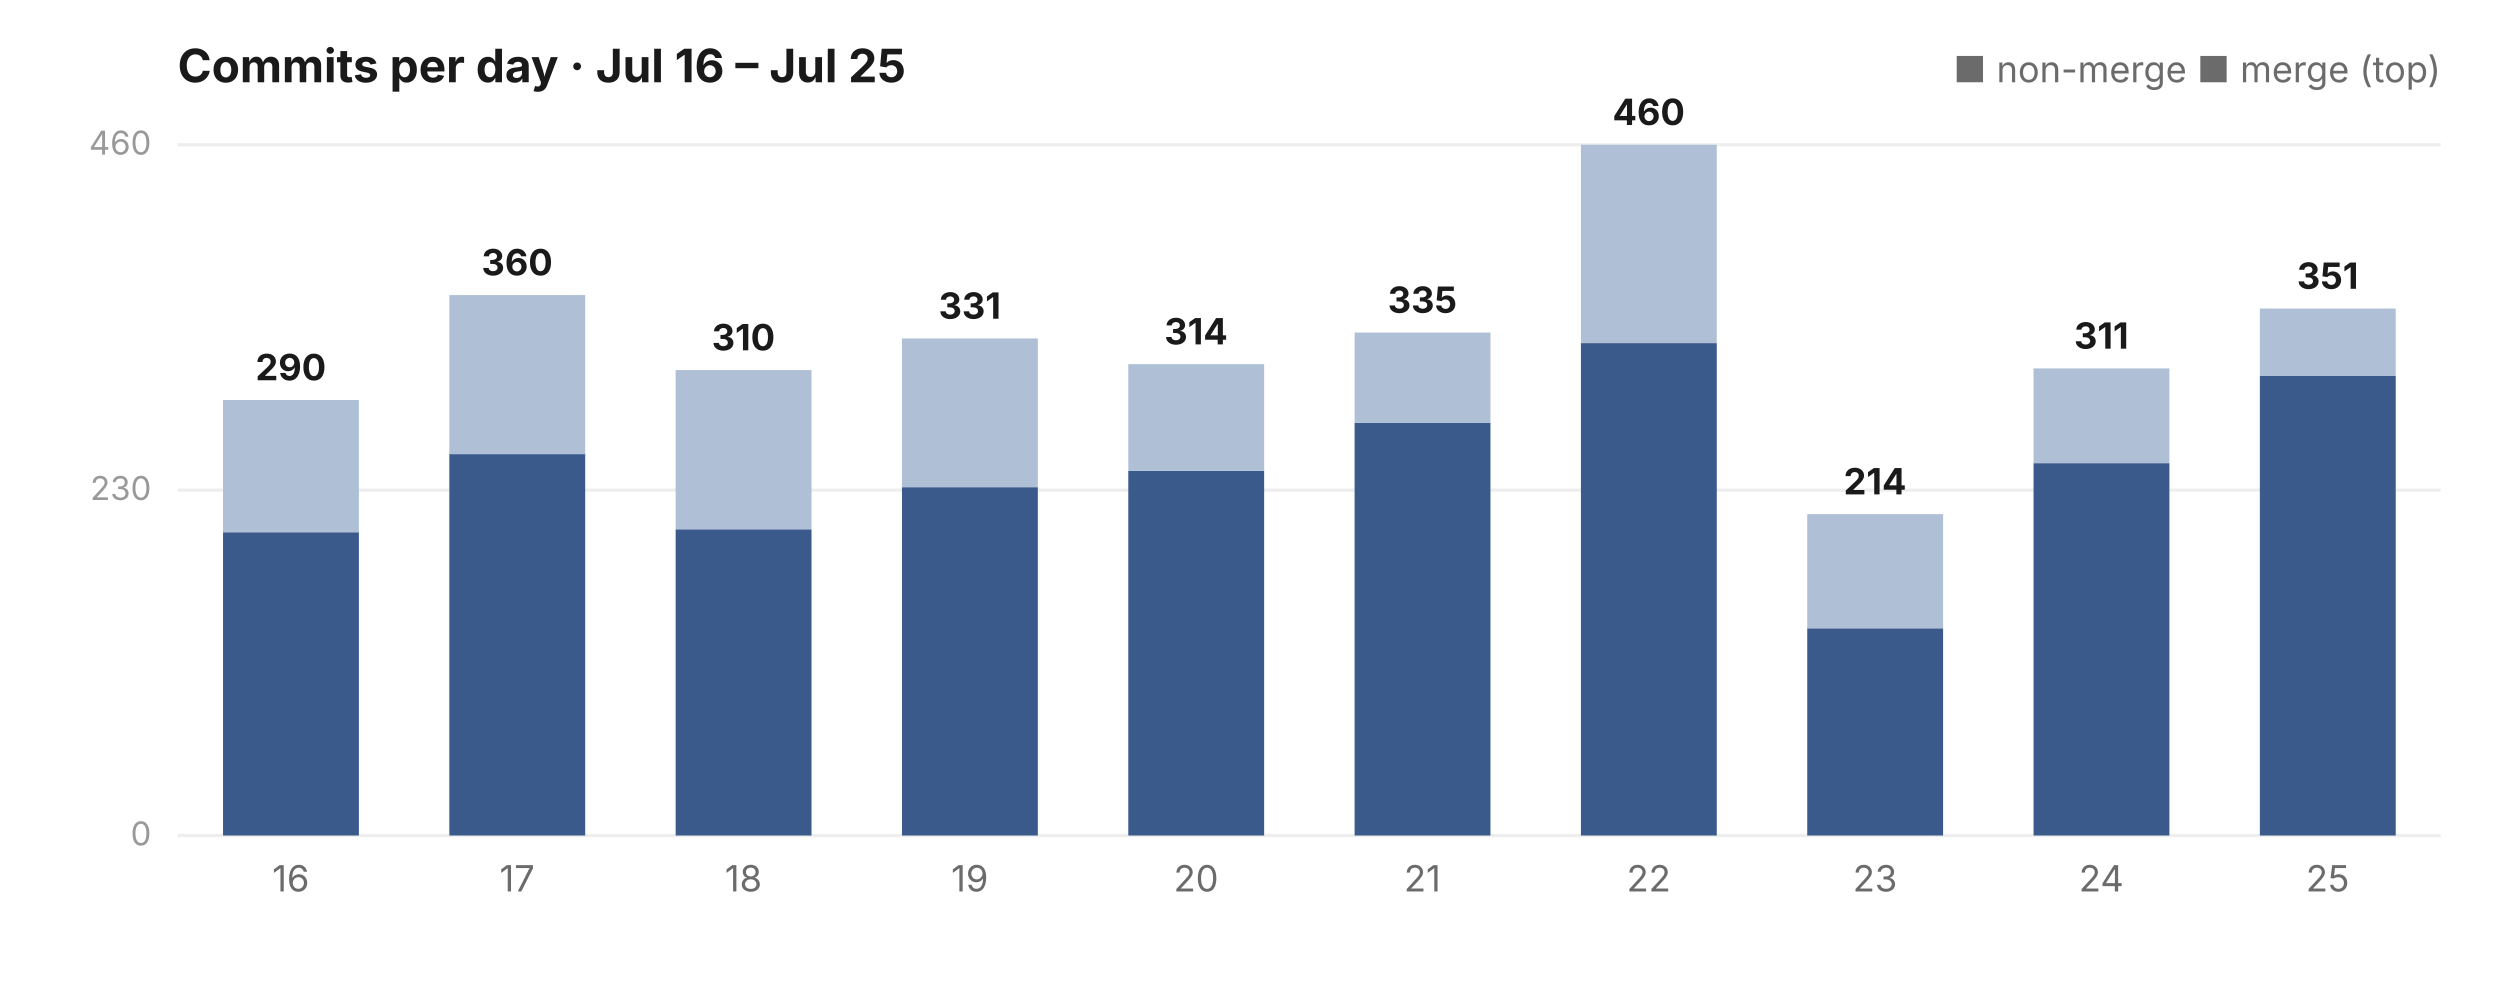
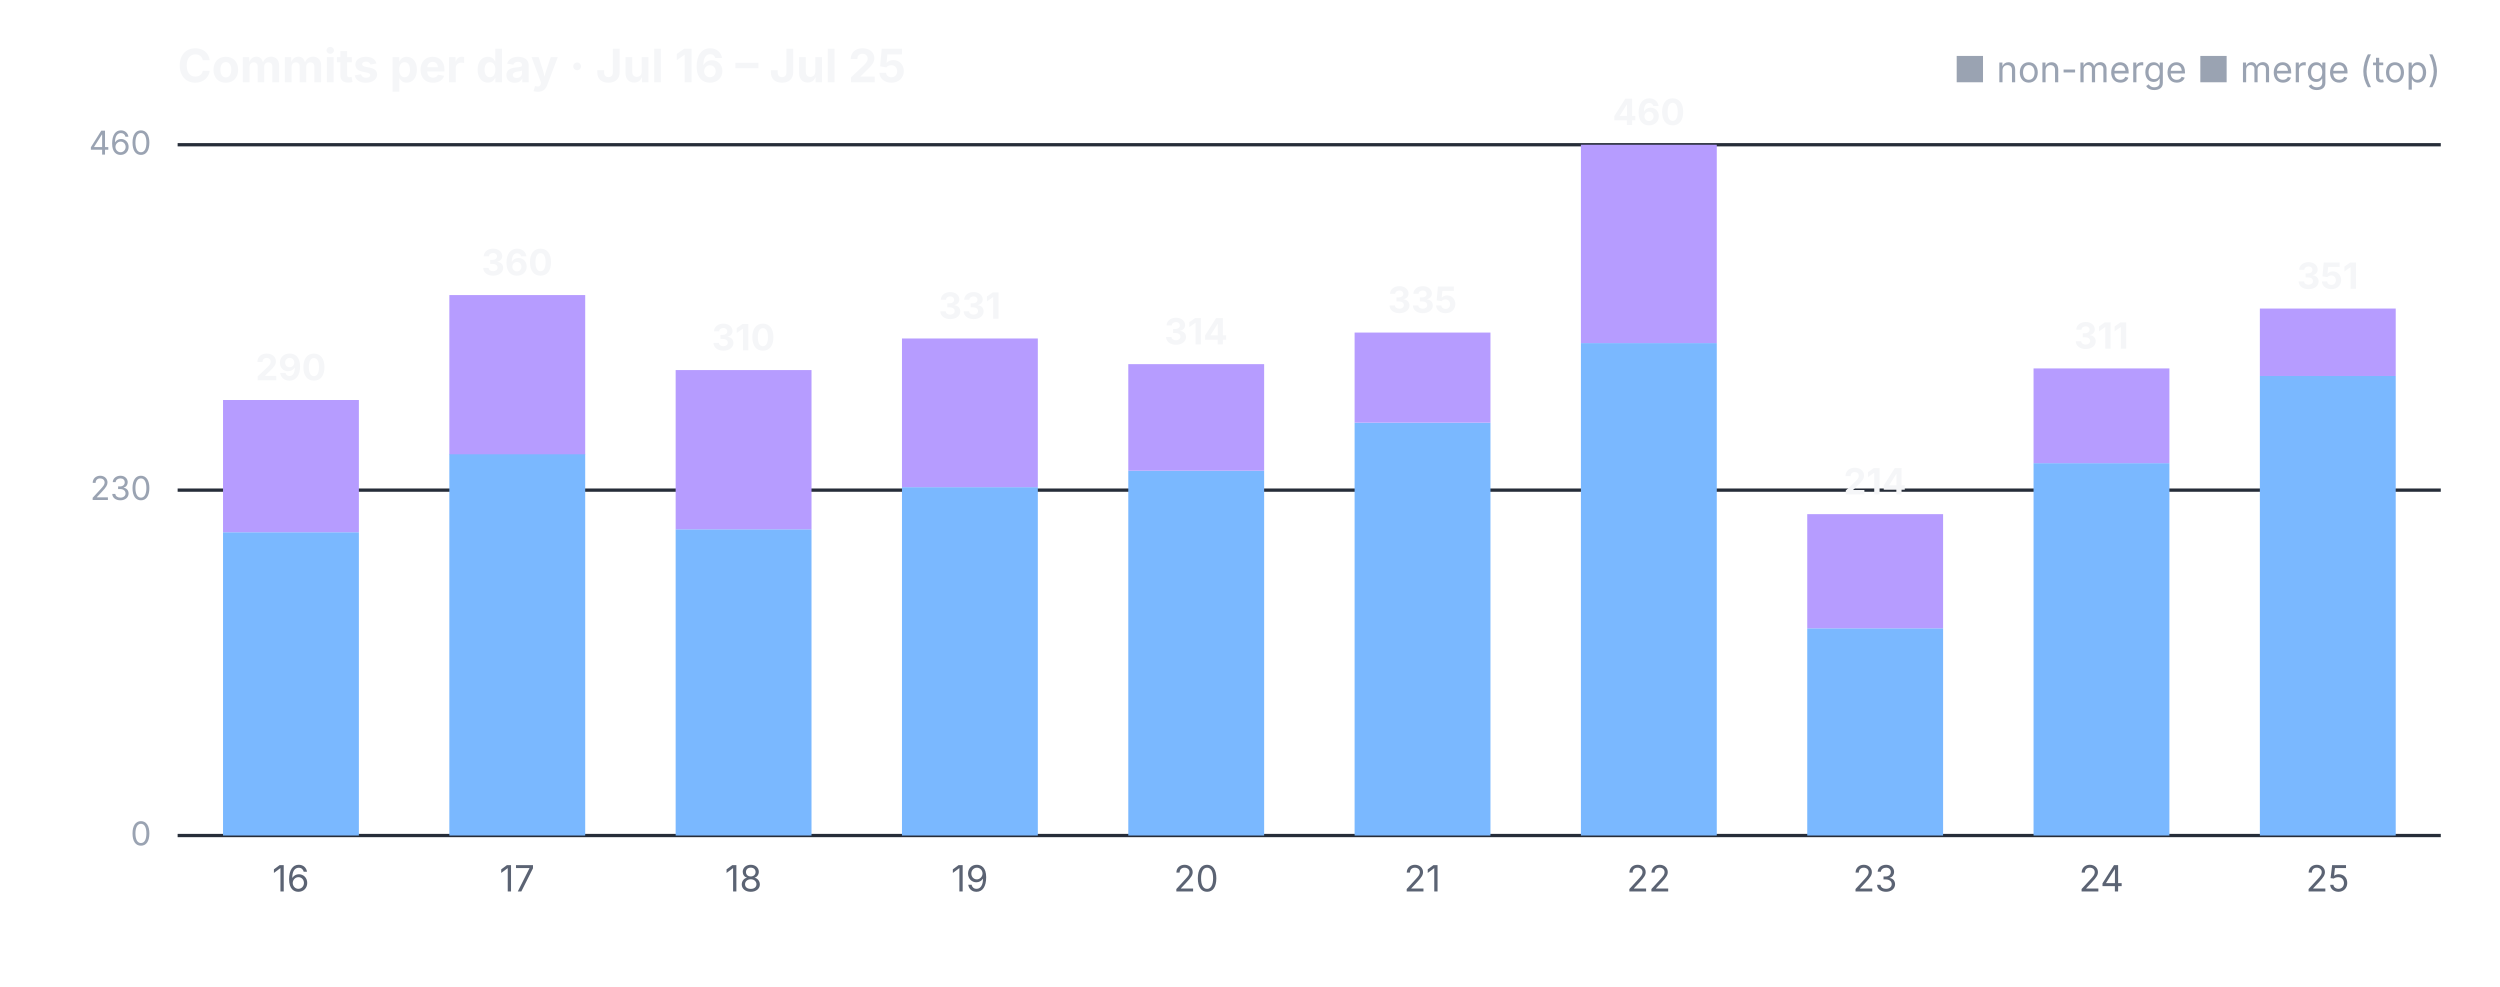
- <svg xmlns="http://www.w3.org/2000/svg" viewBox="0 0 760 300" width="760" height="300" style="max-width:100%;height:auto;font-family:-apple-system,Segoe UI,sans-serif;background:#fff;border:1px solid #e7e7e4;border-radius:8px">
-   <text x="54" y="25" font-size="14" font-weight="700" fill="#1a1a1a">Commits per day · Jul 16 – Jul 25</text>
-   <text x="742" y="25" font-size="11" fill="#6b6b6b" text-anchor="end">■ non-merge ■ merge (top)</text>
-   <line x1="54" y1="254.0" x2="742" y2="254.0" stroke="#eee" />
-   <text x="46" y="257.0" font-size="10" fill="#999" text-anchor="end">0</text>
-   <line x1="54" y1="149.0" x2="742" y2="149.0" stroke="#eee" />
-   <text x="46" y="152.0" font-size="10" fill="#999" text-anchor="end">230</text>
-   <line x1="54" y1="44.0" x2="742" y2="44.0" stroke="#eee" />
-   <text x="46" y="47.0" font-size="10" fill="#999" text-anchor="end">460</text>
-   <rect x="67.8" y="161.8" width="41.3" height="92.2" fill="#3a5a8c" />
-   <rect x="67.8" y="121.6" width="41.3" height="40.2" fill="#aebfd6" />
-   <text x="88.4" y="271.0" font-size="11" fill="#6b6b6b" text-anchor="middle">16</text>
-   <text x="88.4" y="115.6" font-size="11" fill="#1a1a1a" text-anchor="middle" font-weight="700">290</text>
-   <rect x="136.6" y="138.0" width="41.3" height="116.0" fill="#3a5a8c" />
-   <rect x="136.6" y="89.7" width="41.3" height="48.4" fill="#aebfd6" />
-   <text x="157.2" y="271.0" font-size="11" fill="#6b6b6b" text-anchor="middle">17</text>
-   <text x="157.2" y="83.7" font-size="11" fill="#1a1a1a" text-anchor="middle" font-weight="700">360</text>
-   <rect x="205.4" y="160.9" width="41.3" height="93.1" fill="#3a5a8c" />
-   <rect x="205.4" y="112.5" width="41.3" height="48.4" fill="#aebfd6" />
-   <text x="226.0" y="271.0" font-size="11" fill="#6b6b6b" text-anchor="middle">18</text>
-   <text x="226.0" y="106.5" font-size="11" fill="#1a1a1a" text-anchor="middle" font-weight="700">310</text>
-   <rect x="274.2" y="148.1" width="41.3" height="105.9" fill="#3a5a8c" />
-   <rect x="274.2" y="102.9" width="41.3" height="45.2" fill="#aebfd6" />
-   <text x="294.8" y="271.0" font-size="11" fill="#6b6b6b" text-anchor="middle">19</text>
-   <text x="294.8" y="96.9" font-size="11" fill="#1a1a1a" text-anchor="middle" font-weight="700">331</text>
-   <rect x="343.0" y="143.1" width="41.3" height="110.9" fill="#3a5a8c" />
-   <rect x="343.0" y="110.7" width="41.3" height="32.4" fill="#aebfd6" />
-   <text x="363.6" y="271.0" font-size="11" fill="#6b6b6b" text-anchor="middle">20</text>
-   <text x="363.6" y="104.7" font-size="11" fill="#1a1a1a" text-anchor="middle" font-weight="700">314</text>
-   <rect x="411.8" y="128.5" width="41.3" height="125.5" fill="#3a5a8c" />
-   <rect x="411.8" y="101.1" width="41.3" height="27.4" fill="#aebfd6" />
-   <text x="432.4" y="271.0" font-size="11" fill="#6b6b6b" text-anchor="middle">21</text>
-   <text x="432.4" y="95.1" font-size="11" fill="#1a1a1a" text-anchor="middle" font-weight="700">335</text>
-   <rect x="480.6" y="104.3" width="41.3" height="149.7" fill="#3a5a8c" />
-   <rect x="480.6" y="44.0" width="41.3" height="60.3" fill="#aebfd6" />
-   <text x="501.2" y="271.0" font-size="11" fill="#6b6b6b" text-anchor="middle">22</text>
-   <text x="501.2" y="38.0" font-size="11" fill="#1a1a1a" text-anchor="middle" font-weight="700">460</text>
-   <rect x="549.4" y="191.0" width="41.3" height="63.0" fill="#3a5a8c" />
-   <rect x="549.4" y="156.3" width="41.3" height="34.7" fill="#aebfd6" />
-   <text x="570.0" y="271.0" font-size="11" fill="#6b6b6b" text-anchor="middle">23</text>
-   <text x="570.0" y="150.3" font-size="11" fill="#1a1a1a" text-anchor="middle" font-weight="700">214</text>
-   <rect x="618.2" y="140.8" width="41.3" height="113.2" fill="#3a5a8c" />
-   <rect x="618.2" y="112.0" width="41.3" height="28.8" fill="#aebfd6" />
-   <text x="638.8" y="271.0" font-size="11" fill="#6b6b6b" text-anchor="middle">24</text>
-   <text x="638.8" y="106.0" font-size="11" fill="#1a1a1a" text-anchor="middle" font-weight="700">311</text>
-   <rect x="687.0" y="114.3" width="41.3" height="139.7" fill="#3a5a8c" />
-   <rect x="687.0" y="93.8" width="41.3" height="20.5" fill="#aebfd6" />
-   <text x="707.6" y="271.0" font-size="11" fill="#6b6b6b" text-anchor="middle">25</text>
-   <text x="707.6" y="87.8" font-size="11" fill="#1a1a1a" text-anchor="middle" font-weight="700">351</text>
+ <svg xmlns="http://www.w3.org/2000/svg" viewBox="0 0 760 300" width="760" height="300" style="max-width:100%;height:auto;font-family:-apple-system,Segoe UI,sans-serif;background:#101319;border:1px solid #36404f;border-radius:8px">
+   <text x="54" y="25" font-size="14" font-weight="700" fill="#f5f6f8">Commits per day · Jul 16 – Jul 25</text>
+   <text x="742" y="25" font-size="11" fill="#9aa3b2" text-anchor="end">■ non-merge ■ merge (top)</text>
+   <line x1="54" y1="254.0" x2="742" y2="254.0" stroke="#262d39" />
+   <text x="46" y="257.0" font-size="10" fill="#9aa3b2" text-anchor="end">0</text>
+   <line x1="54" y1="149.0" x2="742" y2="149.0" stroke="#262d39" />
+   <text x="46" y="152.0" font-size="10" fill="#9aa3b2" text-anchor="end">230</text>
+   <line x1="54" y1="44.0" x2="742" y2="44.0" stroke="#262d39" />
+   <text x="46" y="47.0" font-size="10" fill="#9aa3b2" text-anchor="end">460</text>
+   <rect x="67.8" y="161.8" width="41.3" height="92.2" fill="#7ab8ff" />
+   <rect x="67.8" y="121.6" width="41.3" height="40.2" fill="#b69cff" />
+   <text x="88.4" y="271.0" font-size="11" fill="#5b6373" text-anchor="middle">16</text>
+   <text x="88.4" y="115.6" font-size="11" fill="#f5f6f8" text-anchor="middle" font-weight="700">290</text>
+   <rect x="136.6" y="138.0" width="41.3" height="116.0" fill="#7ab8ff" />
+   <rect x="136.6" y="89.7" width="41.3" height="48.4" fill="#b69cff" />
+   <text x="157.2" y="271.0" font-size="11" fill="#5b6373" text-anchor="middle">17</text>
+   <text x="157.2" y="83.7" font-size="11" fill="#f5f6f8" text-anchor="middle" font-weight="700">360</text>
+   <rect x="205.4" y="160.9" width="41.3" height="93.1" fill="#7ab8ff" />
+   <rect x="205.4" y="112.5" width="41.3" height="48.4" fill="#b69cff" />
+   <text x="226.0" y="271.0" font-size="11" fill="#5b6373" text-anchor="middle">18</text>
+   <text x="226.0" y="106.5" font-size="11" fill="#f5f6f8" text-anchor="middle" font-weight="700">310</text>
+   <rect x="274.2" y="148.1" width="41.3" height="105.9" fill="#7ab8ff" />
+   <rect x="274.2" y="102.9" width="41.3" height="45.2" fill="#b69cff" />
+   <text x="294.8" y="271.0" font-size="11" fill="#5b6373" text-anchor="middle">19</text>
+   <text x="294.8" y="96.9" font-size="11" fill="#f5f6f8" text-anchor="middle" font-weight="700">331</text>
+   <rect x="343.0" y="143.1" width="41.3" height="110.9" fill="#7ab8ff" />
+   <rect x="343.0" y="110.7" width="41.3" height="32.4" fill="#b69cff" />
+   <text x="363.6" y="271.0" font-size="11" fill="#5b6373" text-anchor="middle">20</text>
+   <text x="363.6" y="104.7" font-size="11" fill="#f5f6f8" text-anchor="middle" font-weight="700">314</text>
+   <rect x="411.8" y="128.5" width="41.3" height="125.5" fill="#7ab8ff" />
+   <rect x="411.8" y="101.1" width="41.3" height="27.4" fill="#b69cff" />
+   <text x="432.4" y="271.0" font-size="11" fill="#5b6373" text-anchor="middle">21</text>
+   <text x="432.4" y="95.1" font-size="11" fill="#f5f6f8" text-anchor="middle" font-weight="700">335</text>
+   <rect x="480.6" y="104.3" width="41.3" height="149.7" fill="#7ab8ff" />
+   <rect x="480.6" y="44.0" width="41.3" height="60.3" fill="#b69cff" />
+   <text x="501.2" y="271.0" font-size="11" fill="#5b6373" text-anchor="middle">22</text>
+   <text x="501.2" y="38.0" font-size="11" fill="#f5f6f8" text-anchor="middle" font-weight="700">460</text>
+   <rect x="549.4" y="191.0" width="41.3" height="63.0" fill="#7ab8ff" />
+   <rect x="549.4" y="156.3" width="41.3" height="34.7" fill="#b69cff" />
+   <text x="570.0" y="271.0" font-size="11" fill="#5b6373" text-anchor="middle">23</text>
+   <text x="570.0" y="150.3" font-size="11" fill="#f5f6f8" text-anchor="middle" font-weight="700">214</text>
+   <rect x="618.2" y="140.8" width="41.3" height="113.2" fill="#7ab8ff" />
+   <rect x="618.2" y="112.0" width="41.3" height="28.8" fill="#b69cff" />
+   <text x="638.8" y="271.0" font-size="11" fill="#5b6373" text-anchor="middle">24</text>
+   <text x="638.8" y="106.0" font-size="11" fill="#f5f6f8" text-anchor="middle" font-weight="700">311</text>
+   <rect x="687.0" y="114.3" width="41.3" height="139.7" fill="#7ab8ff" />
+   <rect x="687.0" y="93.8" width="41.3" height="20.5" fill="#b69cff" />
+   <text x="707.6" y="271.0" font-size="11" fill="#5b6373" text-anchor="middle">25</text>
+   <text x="707.6" y="87.8" font-size="11" fill="#f5f6f8" text-anchor="middle" font-weight="700">351</text>
</svg>
